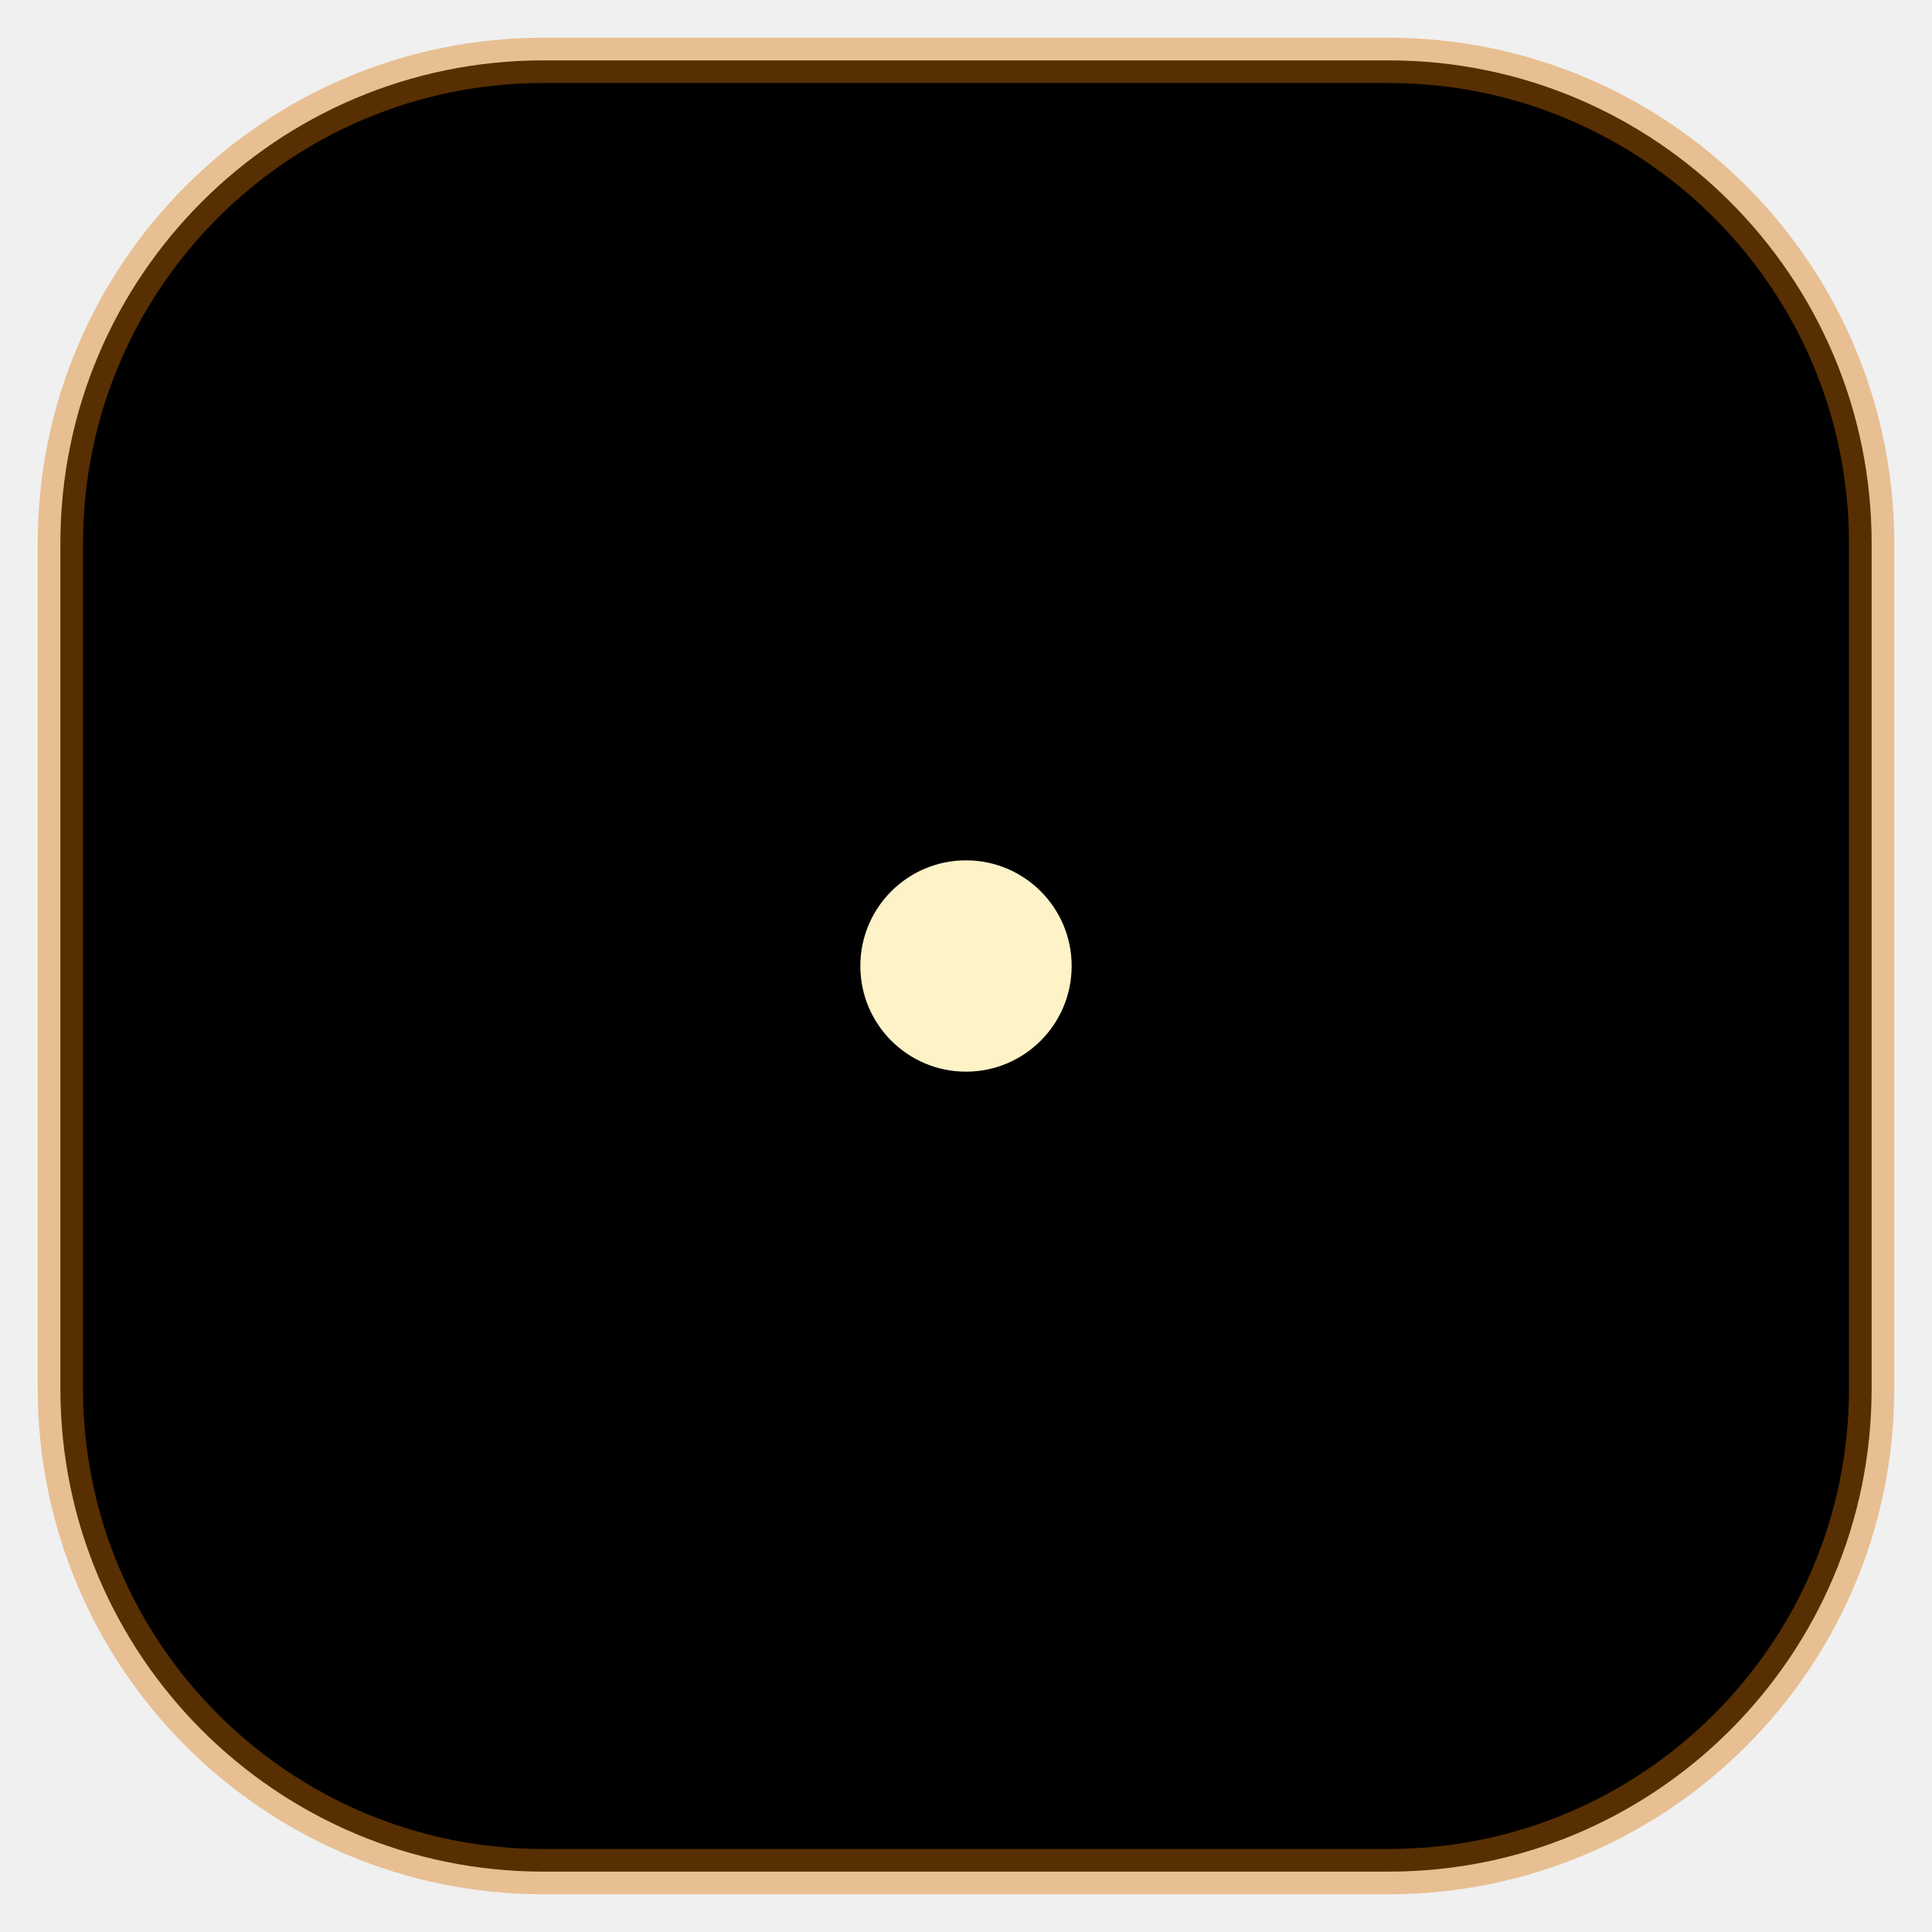
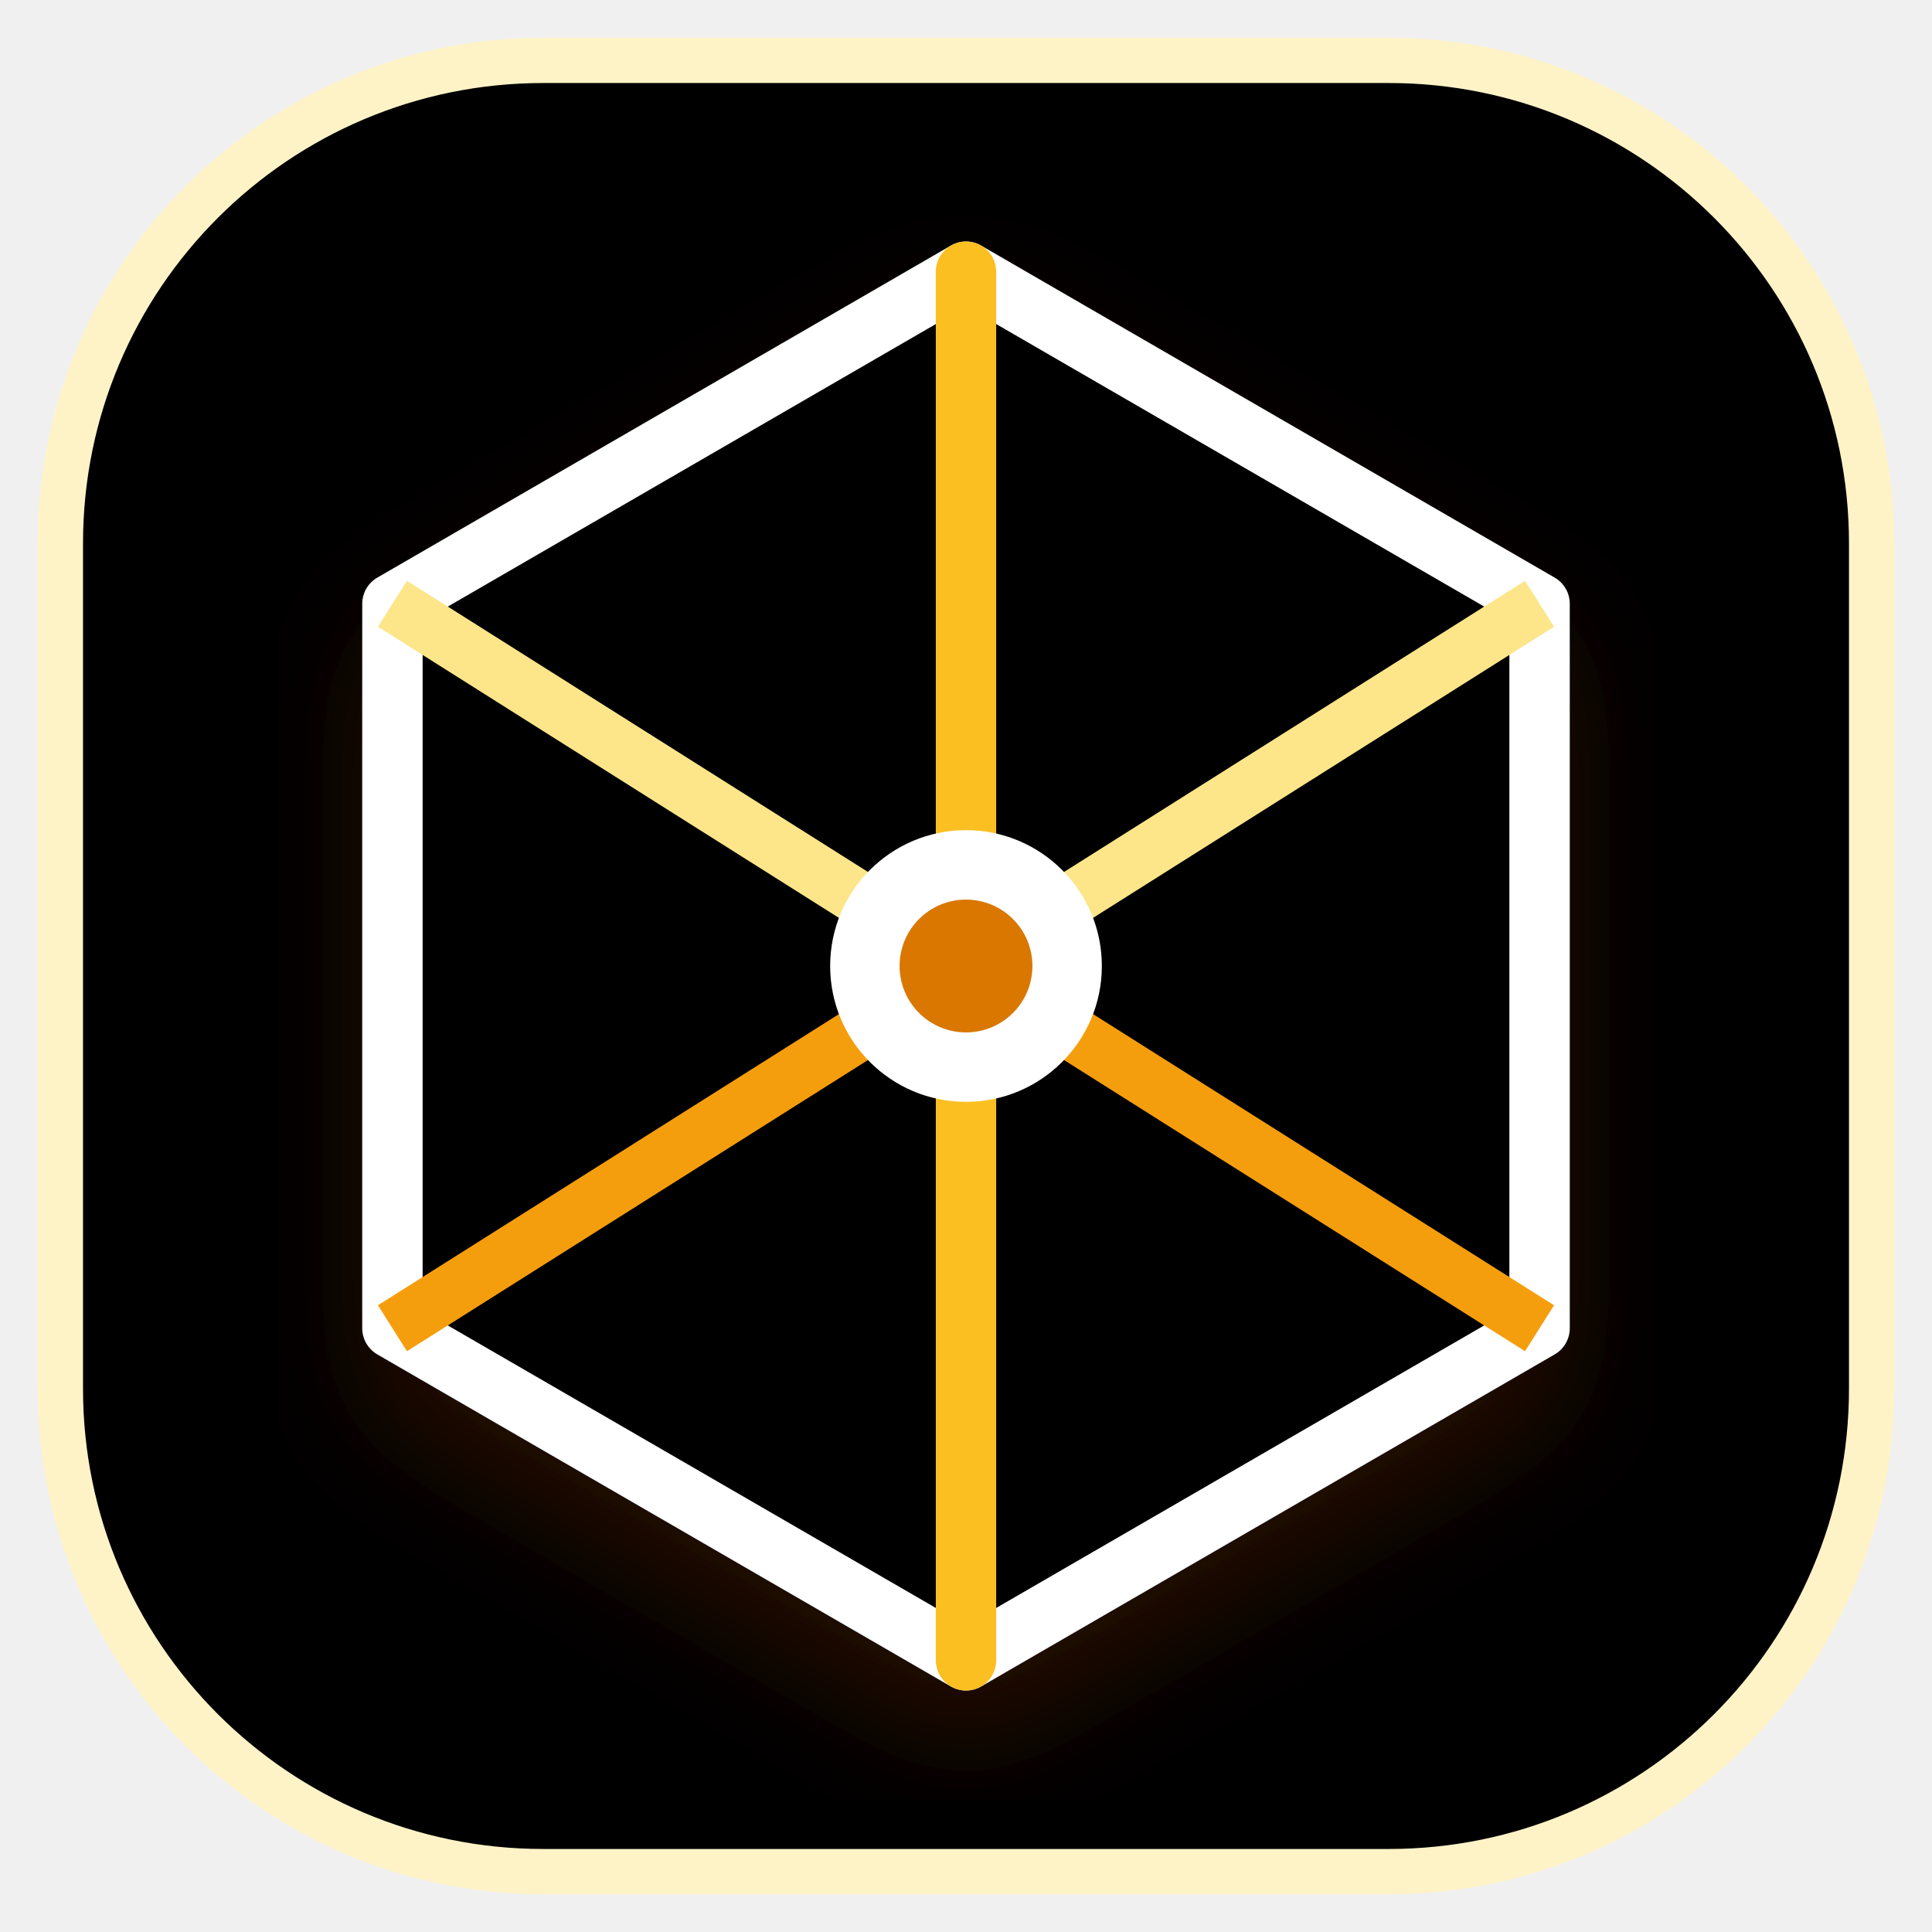
<svg xmlns="http://www.w3.org/2000/svg" viewBox="0 0 64 64" fill="none">
  <defs>
-     <linearGradient id="bgGrad" x1="0%" y1="0%" x2="100%" y2="100%">
-       <stop offset="0%" stopColor="#0B132B" />
-       <stop offset="50%" stopColor="#0F172A" />
+     <linearGradient id="goldBg" x1="0%" y1="0%" x2="100%" y2="100%">
+       <stop offset="0%" stopColor="#FDE68A" />
+       <stop offset="25%" stopColor="#FBBF24" />
+       <stop offset="70%" stopColor="#D97706" />
+       <stop offset="100%" stopColor="#B45309" />
+     </linearGradient>
+     <linearGradient id="navyFacet" x1="0%" y1="0%" x2="100%" y2="100%">
+       <stop offset="0%" stopColor="#0F172A" />
      <stop offset="100%" stopColor="#1E293B" />
    </linearGradient>
-     <linearGradient id="goldGrad" x1="0%" y1="0%" x2="100%" y2="100%">
-       <stop offset="0%" stopColor="#FEF08A" />
-       <stop offset="40%" stopColor="#F59E0B" />
-       <stop offset="80%" stopColor="#D97706" />
-       <stop offset="100%" stopColor="#92400E" />
-     </linearGradient>
-     <linearGradient id="glowGrad" x1="0%" y1="0%" x2="100%" y2="100%">
-       <stop offset="0%" stopColor="#FBBF24" stop-opacity="0.3" />
-       <stop offset="100%" stopColor="#D97706" stop-opacity="0" />
-     </linearGradient>
+     <filter id="goldShadow" x="-10%" y="-10%" width="120%" height="120%">
+       <feDropShadow dx="0" dy="2" stdDeviation="2" flood-color="#78350F" flood-opacity="0.3" />
+     </filter>
  </defs>
-   <rect x="2" y="2" width="60" height="60" rx="16" fill="url(#bgGrad)" stroke="#D97706" stroke-width="1.5" stroke-opacity="0.4" />
-   <circle cx="32" cy="32" r="22" fill="url(#glowGrad)" />
-   <path d="M32 8L52 19.5V44.5L32 56L12 44.5V19.5L32 8Z" stroke="url(#goldGrad)" stroke-width="2.6" stroke-linejoin="round" />
-   <path d="M22 25L32 20L42 25" stroke="url(#goldGrad)" stroke-width="2" stroke-linecap="round" stroke-linejoin="round" />
-   <path d="M18 34L32 39L46 34" stroke="url(#goldGrad)" stroke-width="2" stroke-linecap="round" stroke-linejoin="round" />
-   <line x1="32" y1="16" x2="32" y2="48" stroke="url(#goldGrad)" stroke-width="3.2" stroke-linecap="round" />
-   <circle cx="32" cy="32" r="3.5" fill="#FEF3C7" />
+   <rect x="2" y="2" width="60" height="60" rx="16" fill="url(#goldBg)" stroke="#FEF3C7" stroke-width="1.5" />
+   <g filter="url(#goldShadow)">
+     <path d="M32 9L51 20V44L32 55L13 44V20L32 9Z" fill="url(#navyFacet)" stroke="#FFFFFF" stroke-width="2" stroke-linejoin="round" />
+     <path d="M32 9L32 55" stroke="#FBBF24" stroke-width="2" stroke-linecap="round" />
+     <path d="M13 20L32 32L51 20" stroke="#FDE68A" stroke-width="1.8" stroke-linejoin="round" />
+     <path d="M13 44L32 32L51 44" stroke="#F59E0B" stroke-width="1.8" stroke-linejoin="round" />
+     <circle cx="32" cy="32" r="4.5" fill="#FFFFFF" />
+     <circle cx="32" cy="32" r="2.2" fill="#D97706" />
+   </g>
</svg>
